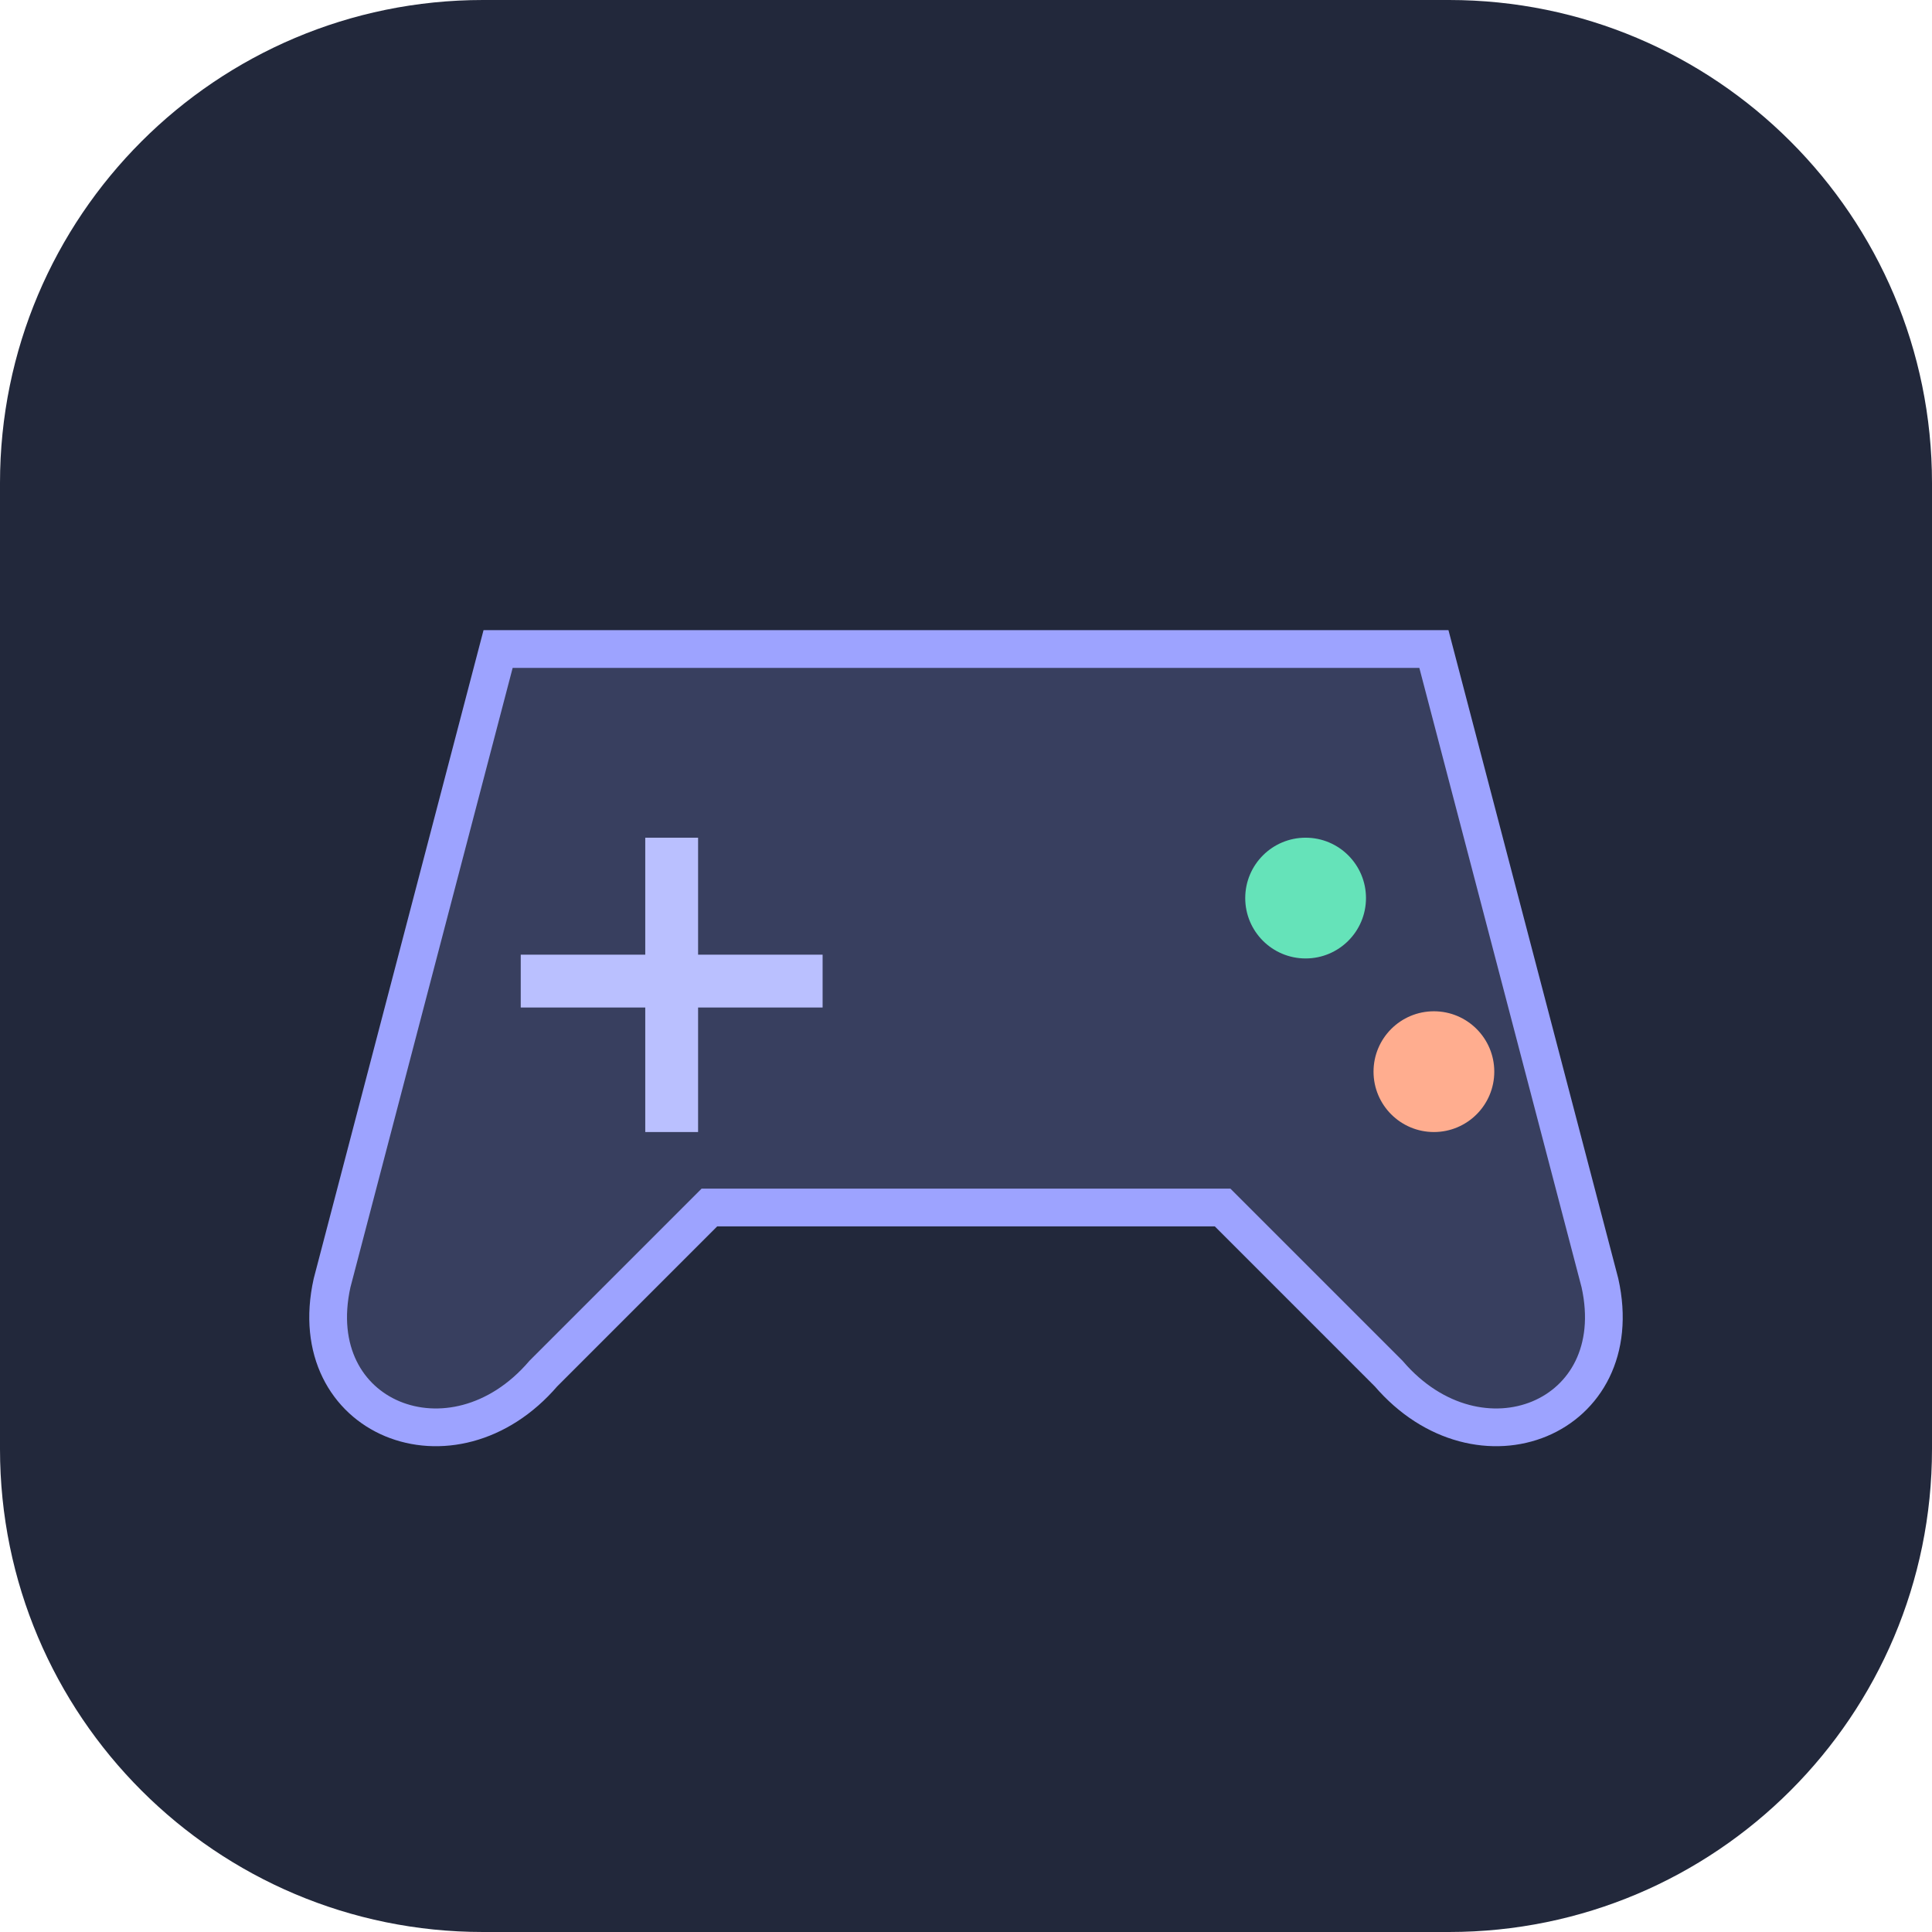
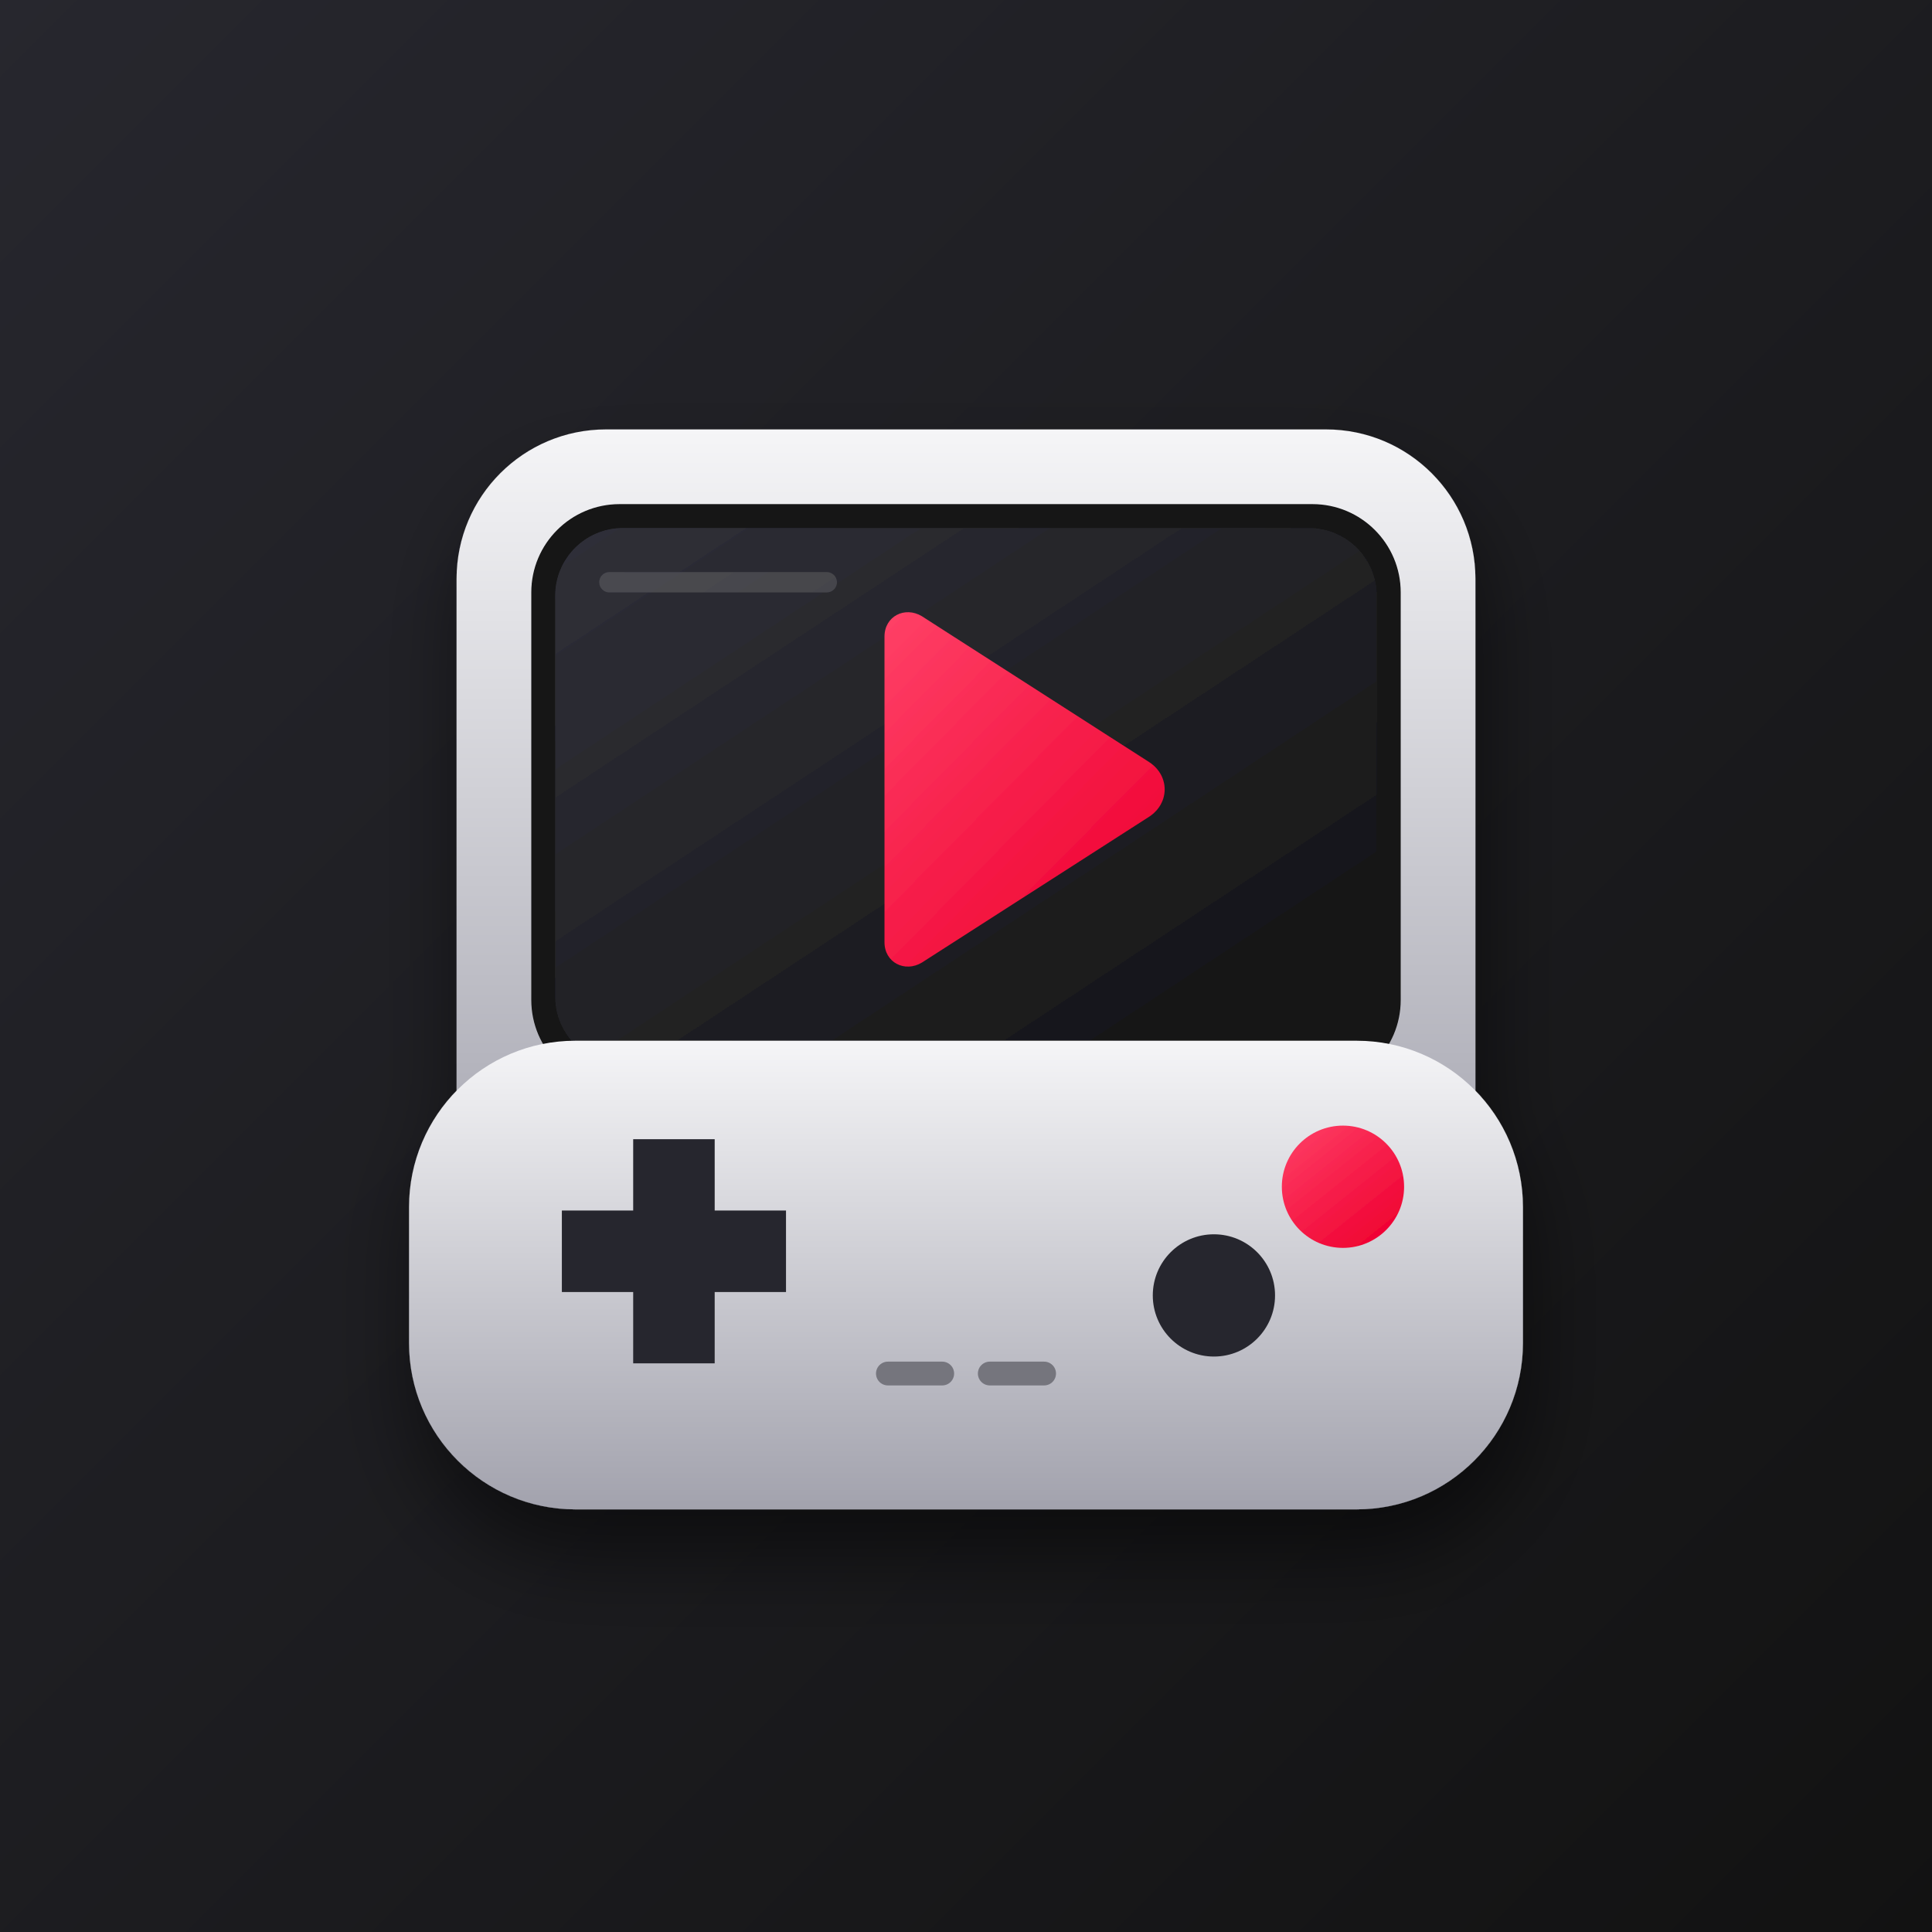
- <svg xmlns="http://www.w3.org/2000/svg" width="256" height="256" viewBox="0 0 256 256">
-   <rect width="256" height="256" rx="64" fill="#22283b" />
-   <path d="M66 86h124l22 84c4 18-16 26-28 12l-22-22H94l-22 22c-12 14-32 6-28-12Z" fill="#383f5f" stroke="#9da3ff" stroke-width="5" />
-   <path d="M89 111v39m-20-20h40" stroke="#bac0ff" stroke-width="7" />
-   <circle cx="173" cy="119" r="8" fill="#65e3b9" />
-   <circle cx="190" cy="142" r="8" fill="#ffad8f" />
+ <svg xmlns="http://www.w3.org/2000/svg" width="512" height="512" viewBox="0 0 512 512">
+   <defs>
+     <linearGradient id="tile" x2="1" y2="1">
+       <stop stop-color="#27272e" />
+       <stop offset="1" stop-color="#121212" />
+     </linearGradient>
+     <linearGradient id="case" x2="0" y2="1">
+       <stop stop-color="#f5f5f7" />
+       <stop offset="1" stop-color="#a2a2ad" />
+     </linearGradient>
+     <linearGradient id="screen" x2="1" y2="1">
+       <stop stop-color="#303038" />
+       <stop offset="1" stop-color="#121212" />
+     </linearGradient>
+     <linearGradient id="play" x2=".8" y2="1">
+       <stop stop-color="#ff4167" />
+       <stop offset="1" stop-color="#ef0030" />
+     </linearGradient>
+     <filter id="shadow" x="-30%" y="-30%" width="160%" height="170%">
+       <feDropShadow dy="14" stdDeviation="12" flood-color="#000000" flood-opacity=".5" />
+     </filter>
+   </defs>
+   <rect width="512" height="512" fill="url(#tile)" />
+   <g transform="translate(256 256) scale(.9) translate(-256 -256)" filter="url(#shadow)">
+     <rect x="106" y="98" width="300" height="240" rx="44" fill="url(#case)" />
+     <rect x="128" y="120" width="256" height="172" rx="26" fill="#121212" />
+     <rect x="135" y="127" width="242" height="158" rx="20" fill="url(#screen)" />
+     <path d="M232 159c0-6 6-9 11-6l67 43c6 4 6 12 0 16l-67 43c-5 3-11 0-11-6Z" fill="url(#play)" />
+     <path d="M151 143h64" stroke="#f5f5f7" stroke-width="6" stroke-linecap="round" opacity=".14" />
+     <path d="M137 281h238" stroke="#f5f5f7" stroke-width="3" opacity=".12" />
+     <rect x="92" y="278" width="328" height="138" rx="49" fill="url(#case)" />
+     <path d="M137 328h21v-21h24v21h21v24h-21v21h-24v-21h-21Z" fill="#27272e" />
+     <circle cx="329" cy="353" r="18" fill="#27272e" />
+     <circle cx="367" cy="321" r="18" fill="url(#play)" />
+     <path d="M233 376h16m14 0h16" stroke="#74747d" stroke-width="7" stroke-linecap="round" />
+   </g>
</svg>
